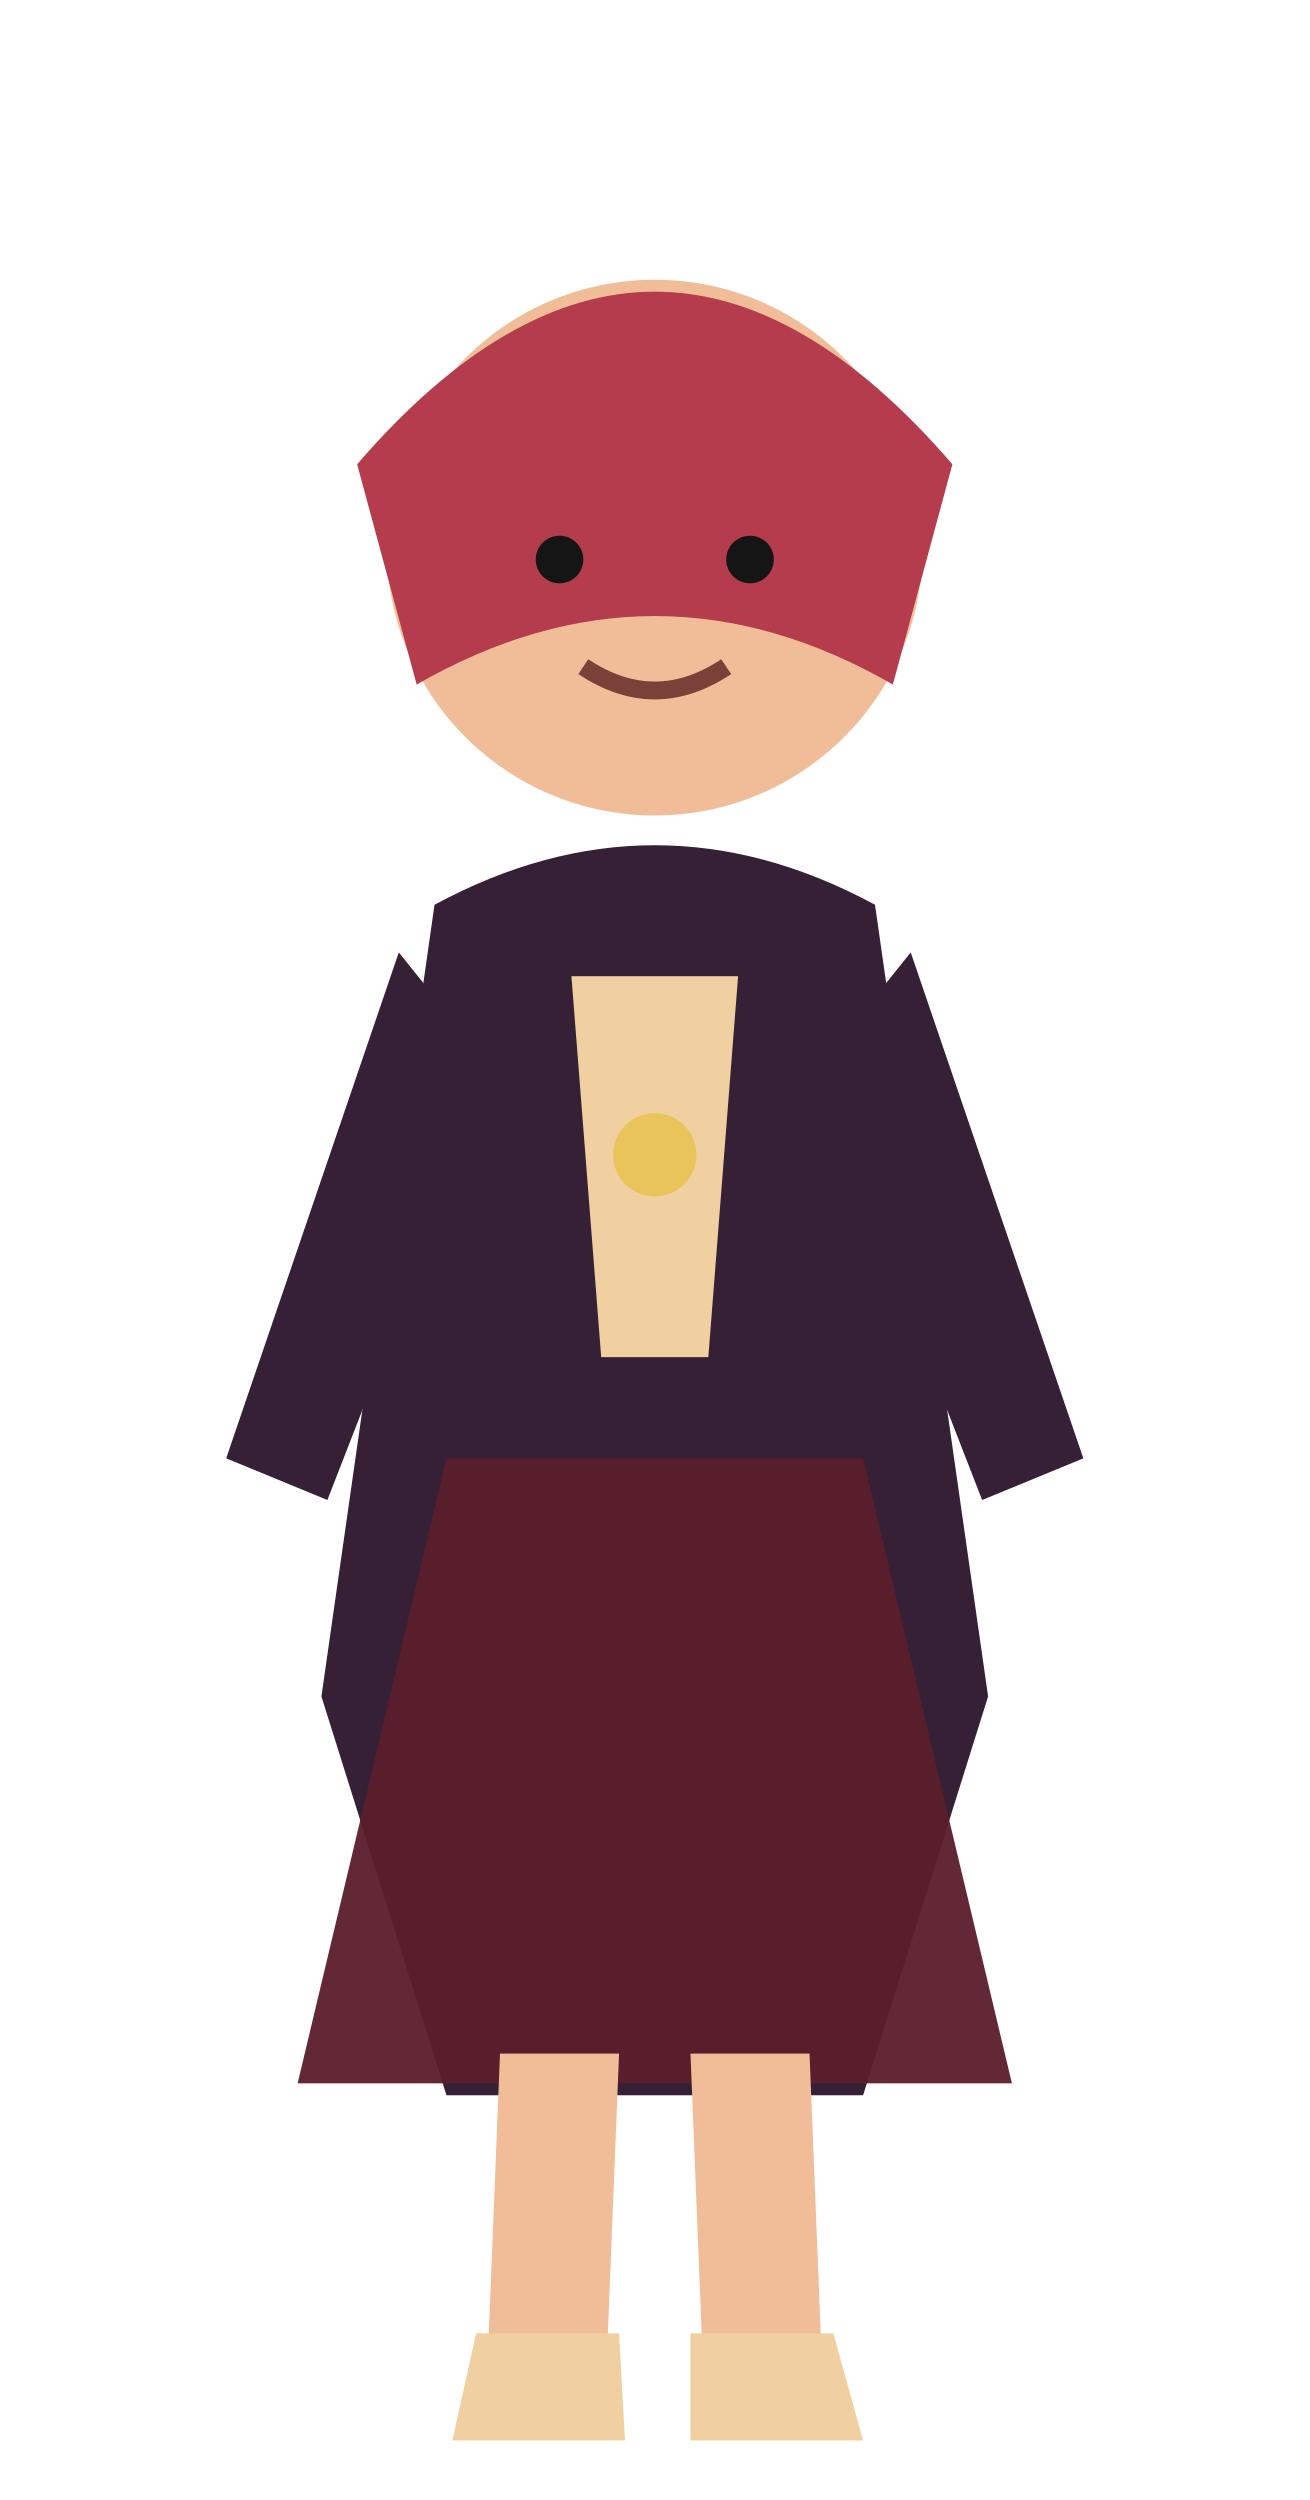
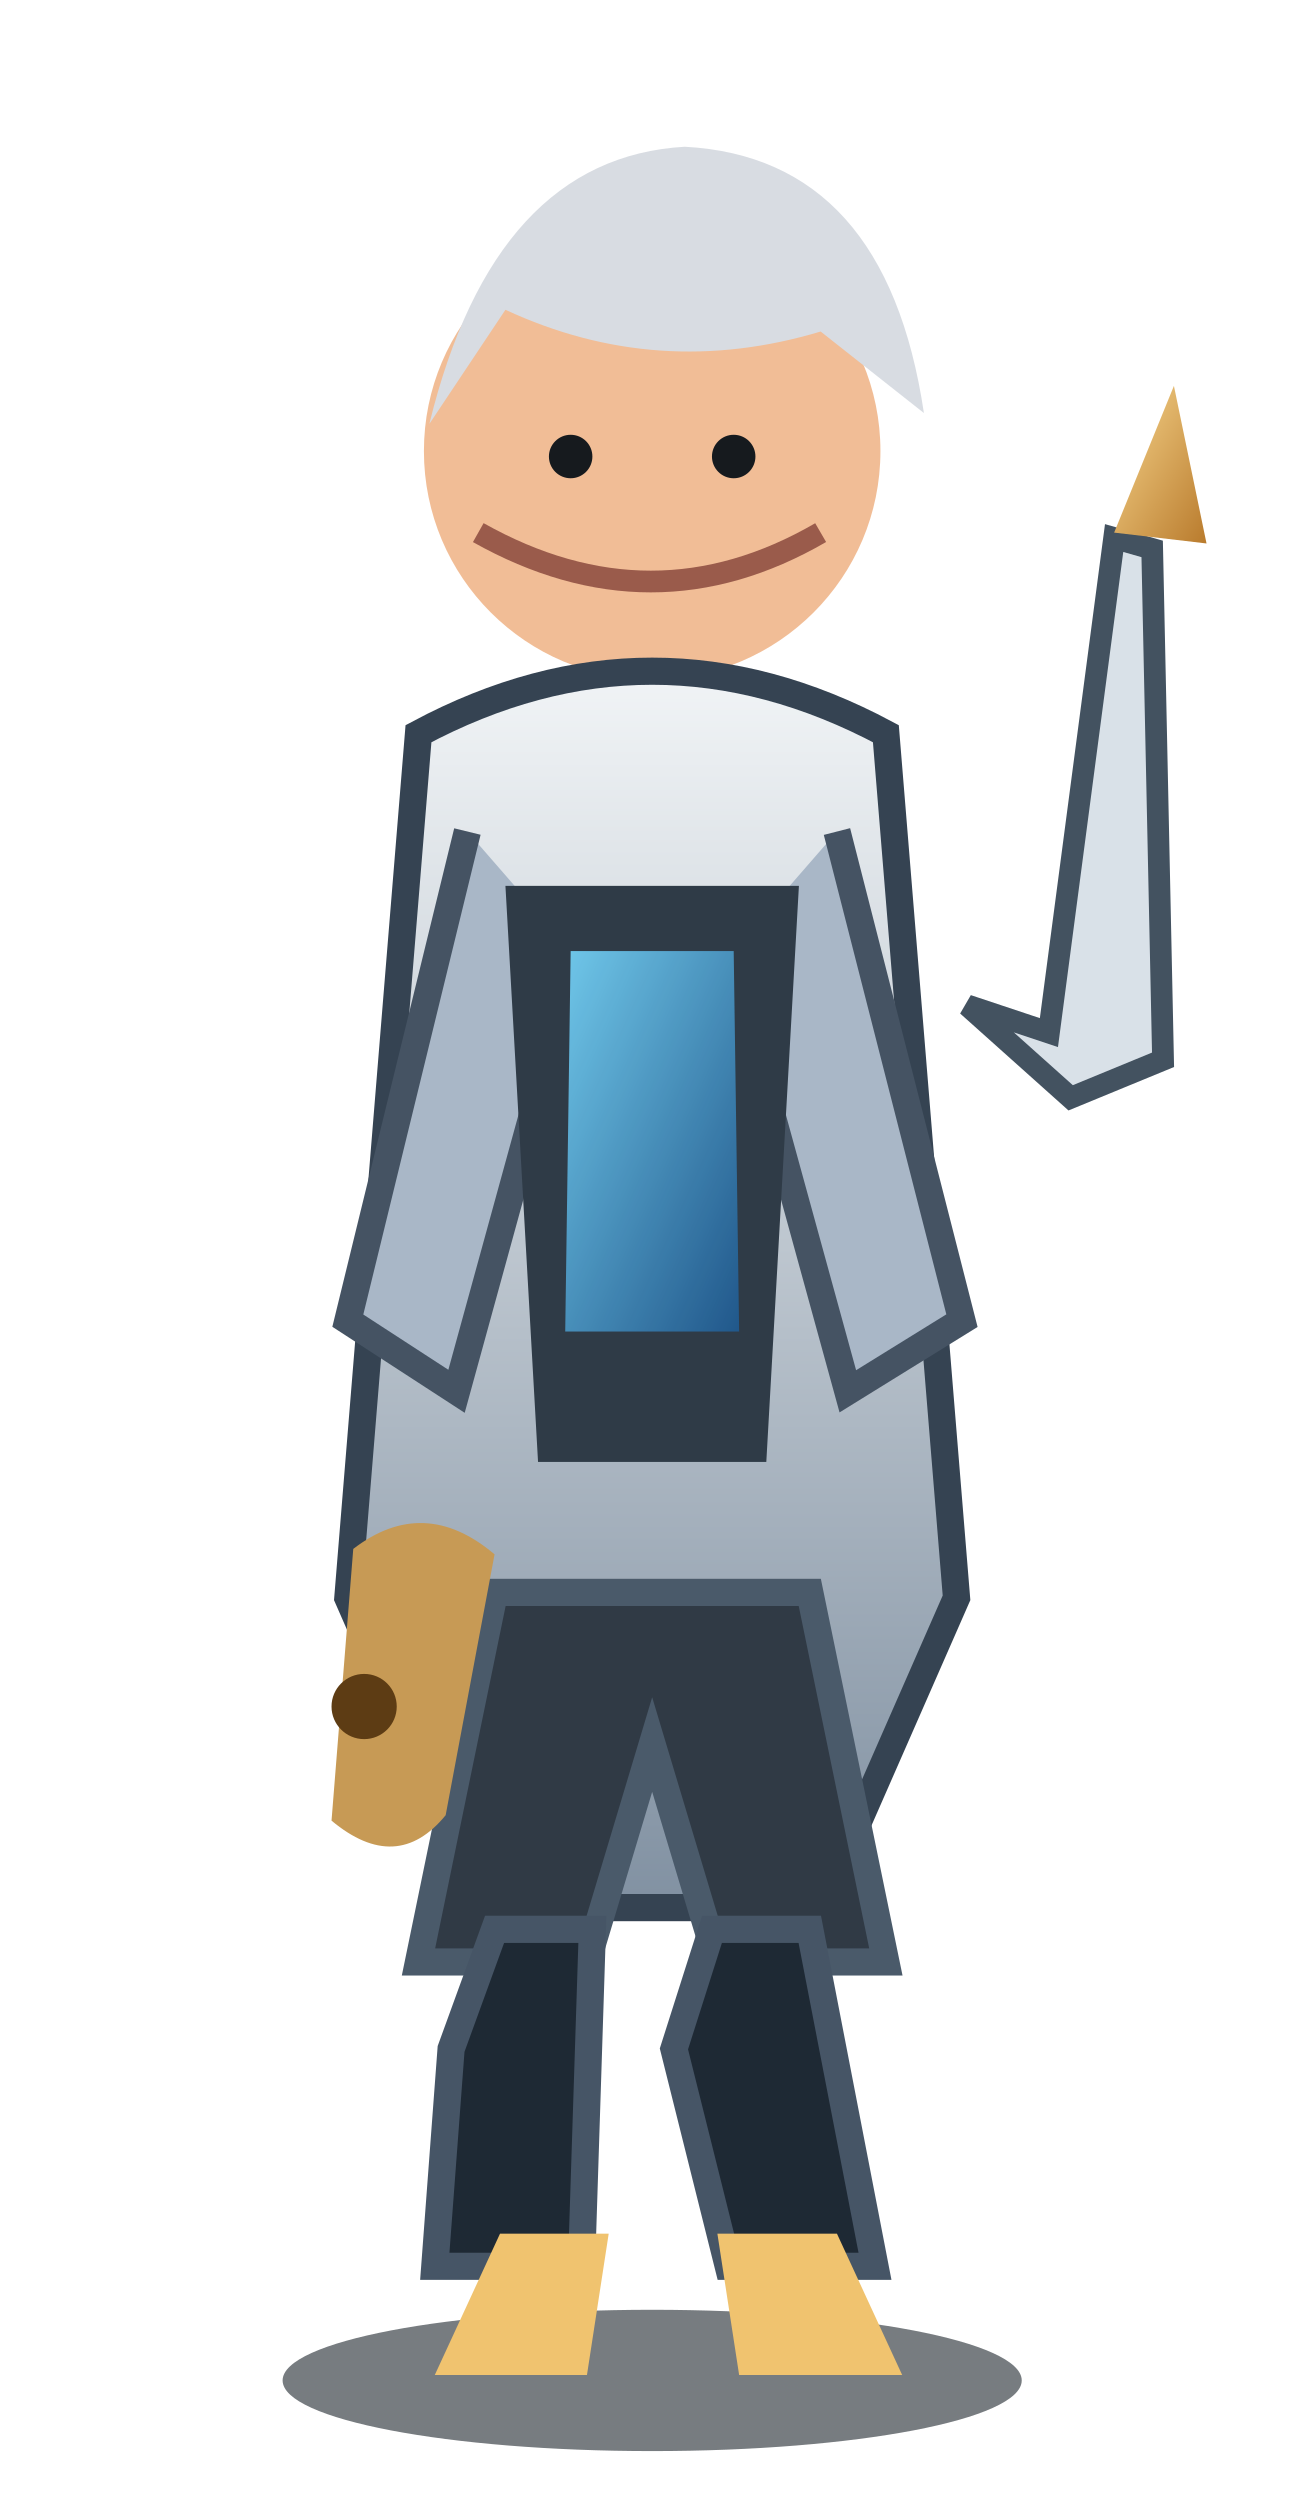
- <svg xmlns="http://www.w3.org/2000/svg" width="220" height="420" viewBox="0 0 220 420">
-   <circle cx="110" cy="92" r="45" fill="#f0bd98" />
-   <path d="M60 78 Q110 20 160 78 L150 115 Q110 92 70 115 Z" fill="#b43c4c" />
-   <circle cx="94" cy="94" r="4" fill="#151515" />
-   <circle cx="126" cy="94" r="4" fill="#151515" />
-   <path d="M98 112 Q110 120 122 112" fill="none" stroke="#7b4037" stroke-width="3" />
-   <path d="M73 152 Q110 132 147 152 L166 285 L145 352 L75 352 L54 285 Z" fill="#352035" />
-   <path d="M75 245 L145 245 L170 350 L50 350 Z" fill="#5a1d2b" opacity=".95" />
-   <path d="M84 345 L104 345 L102 395 L82 395 Z M116 345 L136 345 L138 395 L118 395 Z" fill="#f0bd98" />
-   <path d="M80 392 L104 392 L105 410 L76 410 Z M116 392 L140 392 L145 410 L116 410 Z" fill="#f0d0a0" />
-   <path d="M67 160 L38 245 L55 252 L83 180 M153 160 L182 245 L165 252 L137 180" fill="#352035" />
-   <path d="M96 164 L124 164 L119 228 L101 228 Z" fill="#f0d0a0" />
-   <circle cx="110" cy="194" r="7" fill="#e9c45b" />
+ <svg xmlns="http://www.w3.org/2000/svg" viewBox="0 0 240 460">
+   <defs>
+     <linearGradient id="a" x1="0" y1="0" x2="1" y2="1">
+       <stop stop-color="#f7d58c" />
+       <stop offset="1" stop-color="#b97b2d" />
+     </linearGradient>
+     <linearGradient id="b" x1="0" y1="0" x2="0" y2="1">
+       <stop stop-color="#f1f4f6" />
+       <stop offset="1" stop-color="#8191a2" />
+     </linearGradient>
+     <linearGradient id="c" x1="0" y1="0" x2="1" y2="1">
+       <stop stop-color="#77d9ff" />
+       <stop offset="1" stop-color="#1e5b94" />
+     </linearGradient>
+   </defs>
+   <ellipse cx="120" cy="438" rx="68" ry="13" fill="#071017" opacity=".55" />
+   <circle cx="120" cy="83" r="42" fill="#f1bd96" />
+   <path d="M79 78Q91 29 126 27Q163 29 170 76L151 61Q121 70 93 57Z" fill="#d8dce2" />
+   <path d="M88 98Q120 116 151 98" fill="none" stroke="#9a5b4b" stroke-width="4" />
+   <circle cx="105" cy="84" r="4" fill="#161a1e" />
+   <circle cx="135" cy="84" r="4" fill="#161a1e" />
+   <path d="M77 135Q120 112 163 135L176 294L151 351H89L64 294Z" fill="url(#b)" stroke="#354352" stroke-width="5" />
+   <path d="M86 153L64 243L84 256L106 176M154 153L177 243L156 256L134 176" fill="#a9b7c7" stroke="#455363" stroke-width="5" />
+   <path d="M93 163H147L141 269H99Z" fill="#2f3b47" />
+   <path d="M105 175L135 175L136 245L104 245Z" fill="url(#c)" opacity=".88" />
+   <path d="M91 293H149L163 361H132L120 321L108 361H77Z" fill="#303a45" stroke="#4a5a6a" stroke-width="5" />
+   <path d="M91 355L109 355L107 417H80L83 377ZM131 355L149 355L161 417H134L124 377Z" fill="#1e2934" stroke="#465566" stroke-width="5" />
+   <path d="M92 411H112L108 437H80Z M132 411H154L166 437H136Z" fill="#f0c36f" />
+   <path d="M178 185L193 190L205 99L212 101L214 195L197 202Z" fill="#d9e1e8" stroke="#435260" stroke-width="4" />
+   <path d="M205 98L216 71L222 100Z" fill="url(#a)" />
+   <path d="M65 285Q78 275 91 286L82 334Q73 345 61 335Z" fill="#c79a55" />
+   <circle cx="67" cy="314" r="6" fill="#5d3c14" />
</svg>
